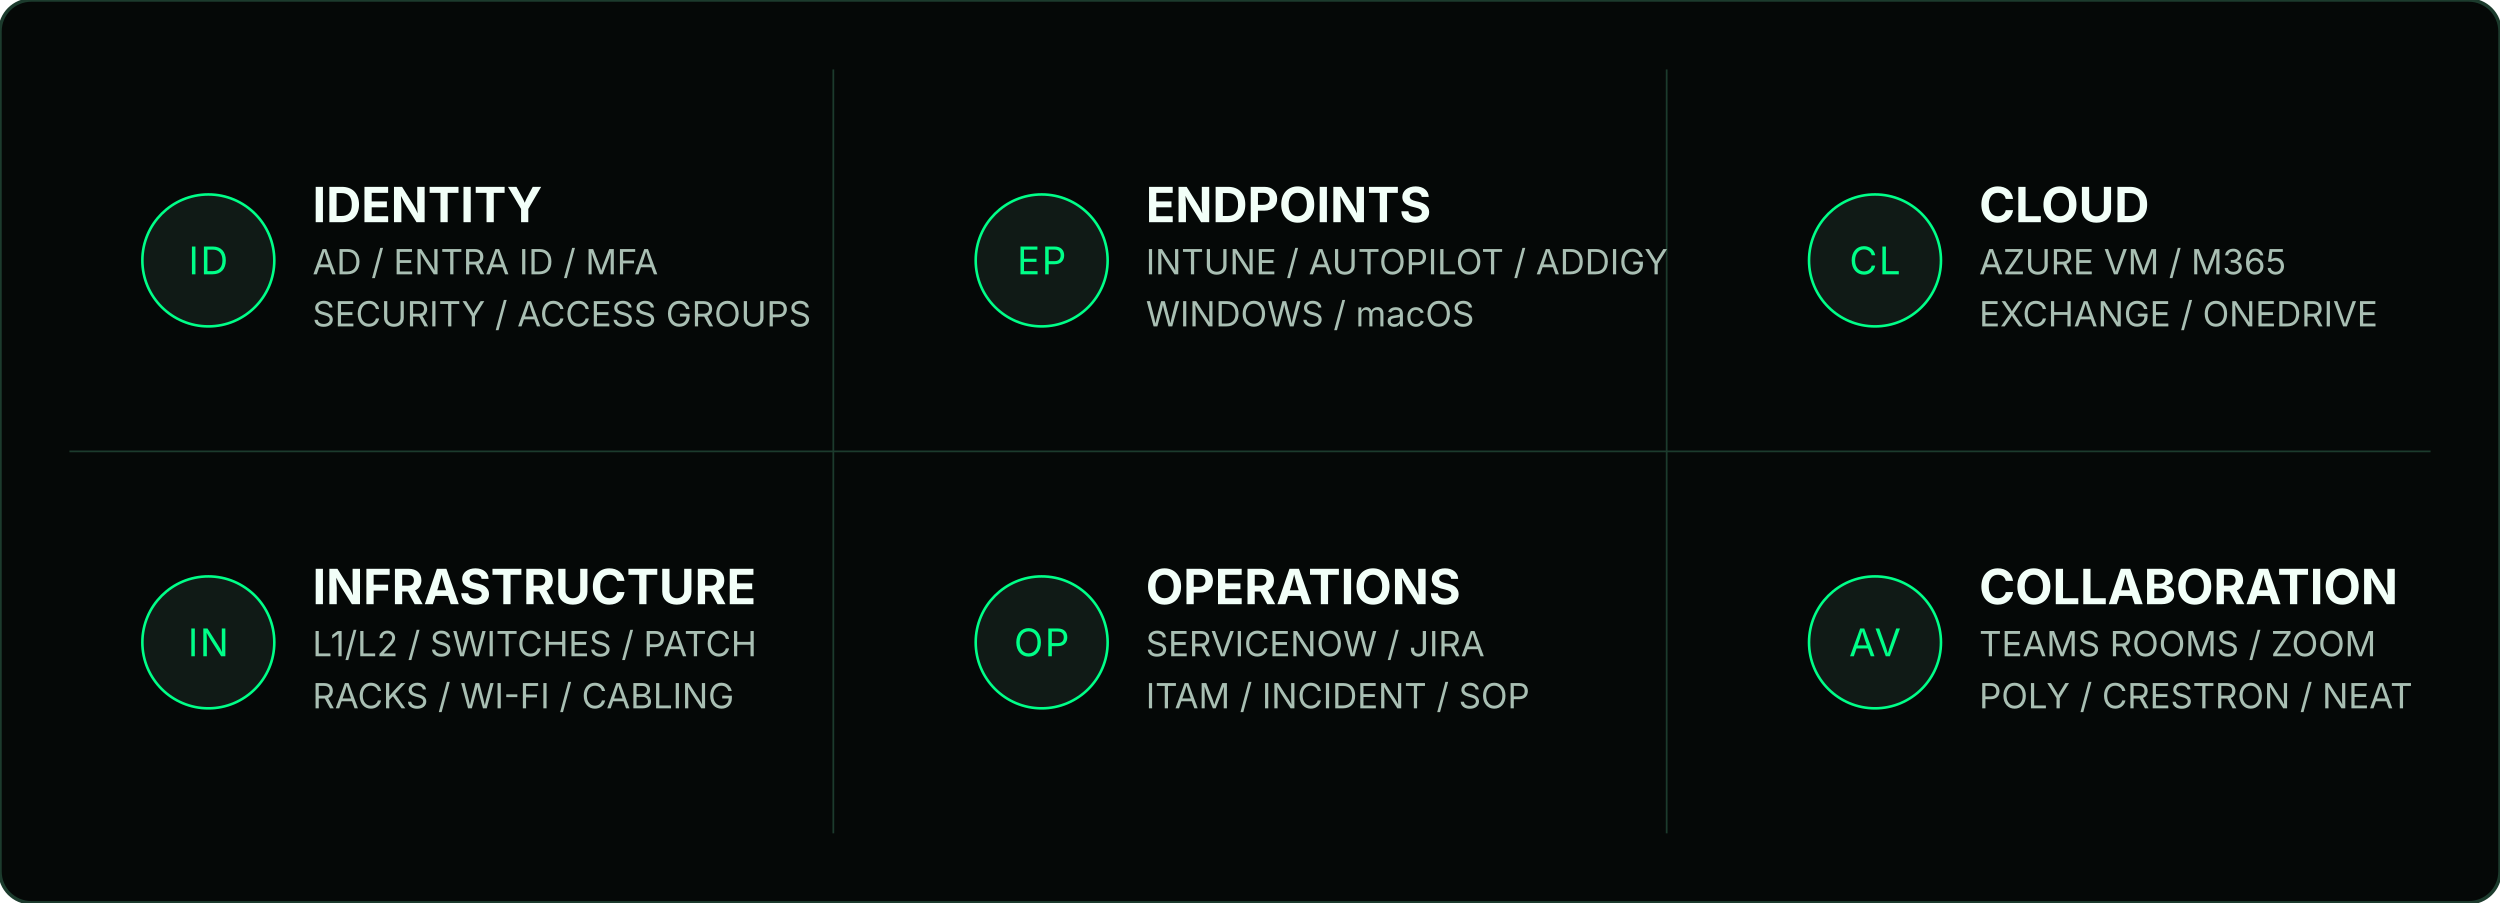
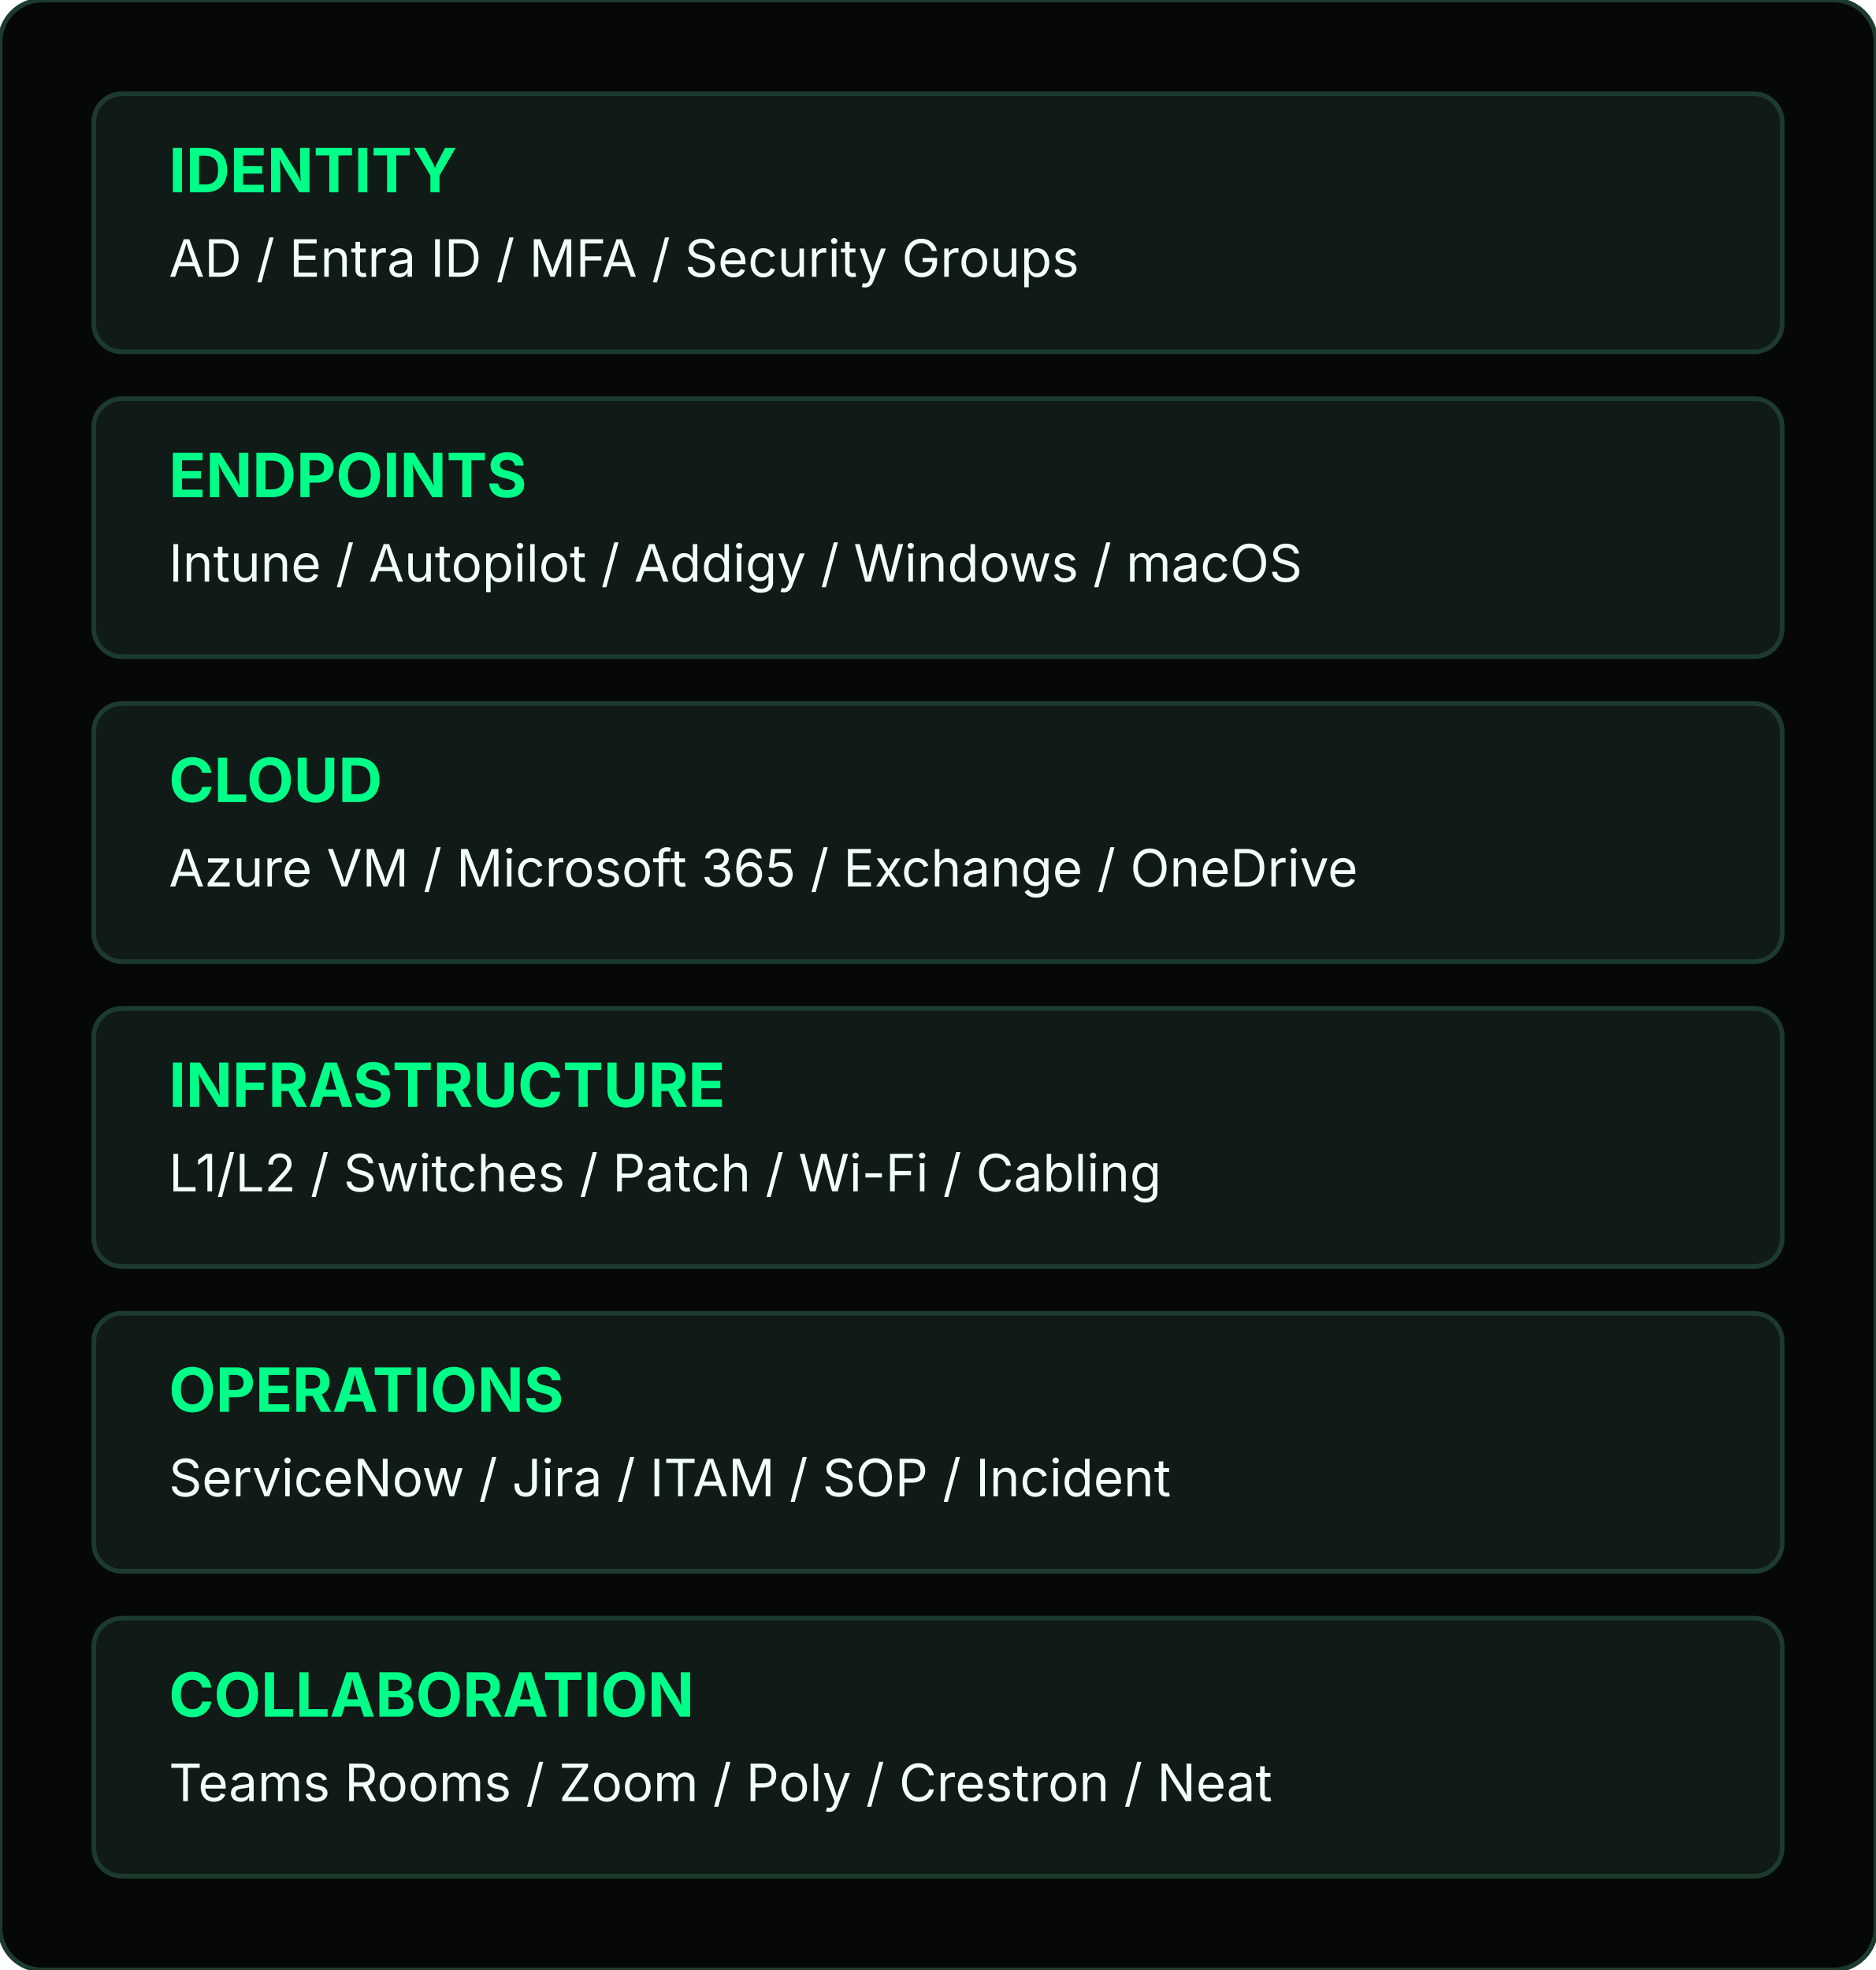
- <svg xmlns="http://www.w3.org/2000/svg" width="1440" height="520" viewBox="0 0 1440 520" role="img" aria-labelledby="title">
-   <rect width="1440" height="520" rx="18" fill="#050807" stroke="#1C3B2D" stroke-width="2" />
-   <g stroke="#1C3B2D" stroke-width="1">
-     <line x1="480" y1="40" x2="480" y2="480" />
-     <line x1="960" y1="40" x2="960" y2="480" />
-     <line x1="40" y1="260" x2="1400" y2="260" />
+ <svg xmlns="http://www.w3.org/2000/svg" width="800" height="840" viewBox="0 0 800 840" role="img" aria-labelledby="title">
+   <rect width="800" height="840" rx="18" fill="#050807" stroke="#1C3B2D" stroke-width="2" />
+   <g fill="#101A16" stroke="#1C3B2D" stroke-width="2">
+     <rect x="40" y="40" width="720" height="110" rx="12" />
+     <rect x="40" y="170" width="720" height="110" rx="12" />
+     <rect x="40" y="300" width="720" height="110" rx="12" />
+     <rect x="40" y="430" width="720" height="110" rx="12" />
+     <rect x="40" y="560" width="720" height="110" rx="12" />
+     <rect x="40" y="690" width="720" height="110" rx="12" />
  </g>
-   <g fill="#101A16" stroke="#00FF88" stroke-width="1.5">
-     <circle cx="120" cy="150" r="38" />
-     <circle cx="600" cy="150" r="38" />
-     <circle cx="1080" cy="150" r="38" />
-     <circle cx="120" cy="370" r="38" />
-     <circle cx="600" cy="370" r="38" />
-     <circle cx="1080" cy="370" r="38" />
-   </g>
-   <g font-family="Inter, Segoe UI, Arial, sans-serif" text-anchor="middle" fill="#00FF88" font-size="22" letter-spacing="1">
-     <text x="120" y="158">ID</text>
-     <text x="600" y="158">EP</text>
-     <text x="1080" y="158">CL</text>
-     <text x="120" y="378">IN</text>
-     <text x="600" y="378">OP</text>
-     <text x="1080" y="378">AV</text>
-   </g>
-   <g font-family="Inter, Segoe UI, Arial, sans-serif">
-     <g fill="#F2FFF8" font-size="28" font-weight="700">
-       <text x="180" y="128">IDENTITY</text>
-       <text x="660" y="128">ENDPOINTS</text>
-       <text x="1140" y="128">CLOUD</text>
-       <text x="180" y="348">INFRASTRUCTURE</text>
-       <text x="660" y="348">OPERATIONS</text>
-       <text x="1140" y="348">COLLABORATION</text>
+   <g font-family="Inter, Segoe UI, Arial, sans-serif" fill="#F2FFF8">
+     <g fill="#00FF88" font-size="26" font-weight="700">
+       <text x="72" y="82">IDENTITY</text>
+       <text x="72" y="212">ENDPOINTS</text>
+       <text x="72" y="342">CLOUD</text>
+       <text x="72" y="472">INFRASTRUCTURE</text>
+       <text x="72" y="602">OPERATIONS</text>
+       <text x="72" y="732">COLLABORATION</text>
    </g>
-     <g fill="#A9BFB3" font-size="20">
-       <text x="180" y="158">AD / ENTRA ID / MFA</text>
-       <text x="180" y="188">SECURITY / ACCESS GROUPS</text>
-       <text x="660" y="158">INTUNE / AUTOPILOT / ADDIGY</text>
-       <text x="660" y="188">WINDOWS / macOS</text>
-       <text x="1140" y="158">AZURE VM / M365</text>
-       <text x="1140" y="188">EXCHANGE / ONEDRIVE</text>
-       <text x="180" y="378">L1/L2 / SWITCHES / PATCH</text>
-       <text x="180" y="408">RACKS / WI-FI / CABLING</text>
-       <text x="660" y="378">SERVICENOW / JIRA</text>
-       <text x="660" y="408">ITAM / INCIDENT / SOP</text>
-       <text x="1140" y="378">TEAMS ROOMS / ZOOM</text>
-       <text x="1140" y="408">POLY / CRESTRON / NEAT</text>
+     <g font-size="22">
+       <text x="72" y="118">AD / Entra ID / MFA / Security Groups</text>
+       <text x="72" y="248">Intune / Autopilot / Addigy / Windows / macOS</text>
+       <text x="72" y="378">Azure VM / Microsoft 365 / Exchange / OneDrive</text>
+       <text x="72" y="508">L1/L2 / Switches / Patch / Wi-Fi / Cabling</text>
+       <text x="72" y="638">ServiceNow / Jira / ITAM / SOP / Incident</text>
+       <text x="72" y="768">Teams Rooms / Zoom / Poly / Crestron / Neat</text>
    </g>
  </g>
</svg>
